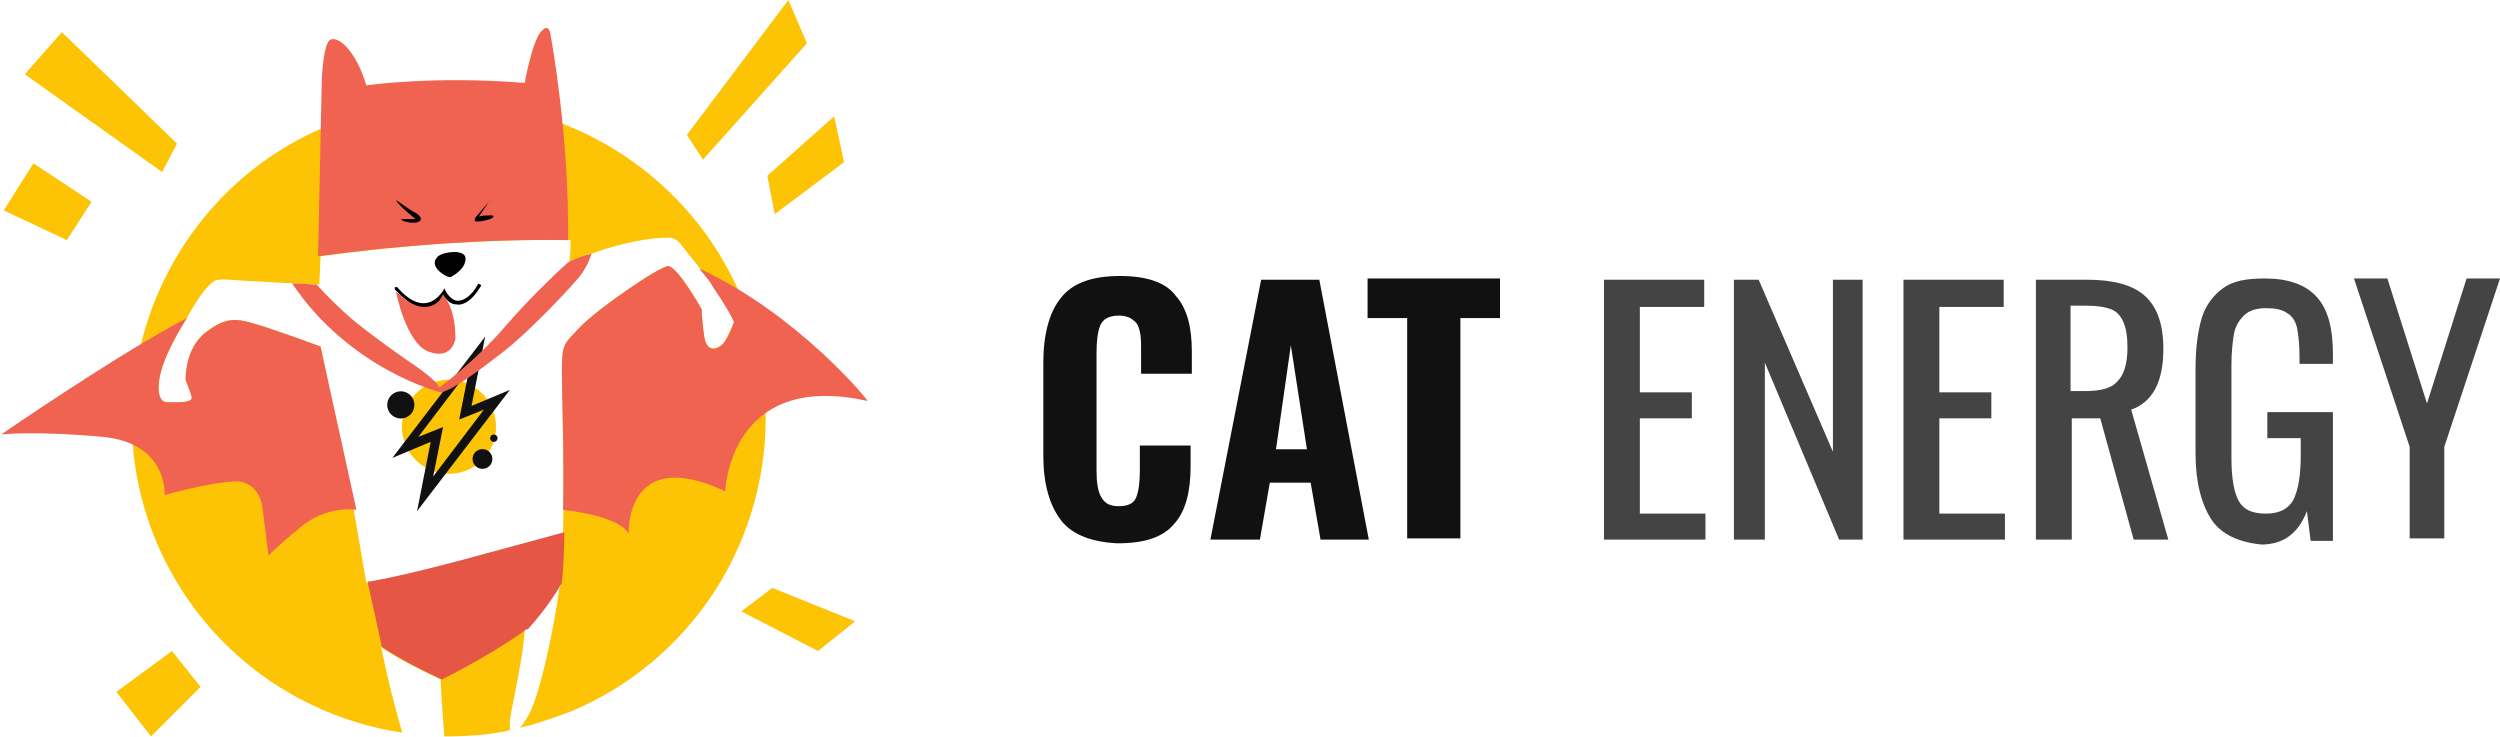
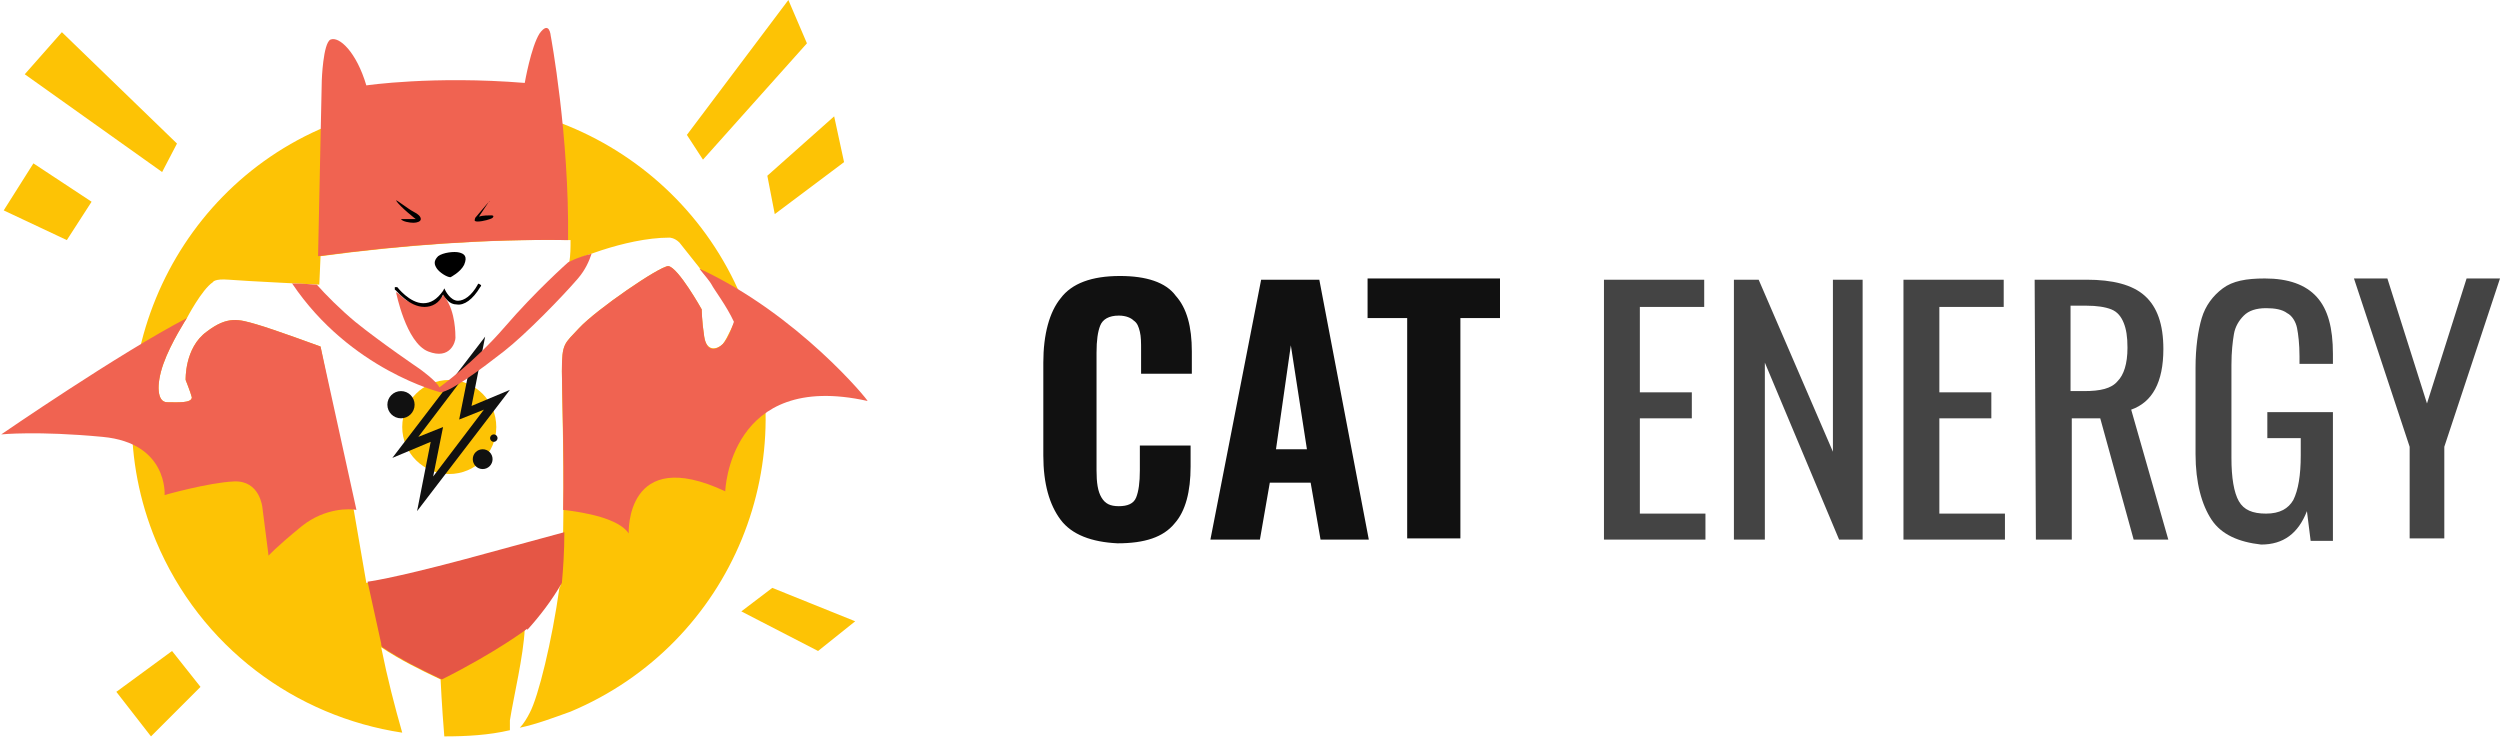
- <svg xmlns="http://www.w3.org/2000/svg" version="1.1" id="Layer_1" x="0" y="0" viewBox="0 0 202 59.5" xml:space="preserve">
-   <style>.st0{fill:#fdc305}.st1{fill:#f06351}.st3{fill:#111}.st4{fill:#444}</style>
-   <path class="st0" d="M59.9 24C54.4 11 39.4 4.8 26.4 10.2S7.2 30.7 12.6 43.7c3.6 8.6 11.3 14.2 19.9 15.5-.6-2.1-1.2-4.4-1.7-6.9 1.5 1 3.1 1.8 4.8 2.6 0 0 .1 2.2.3 4.6 1.8 0 3.6-.1 5.3-.5v-.8c.3-1.9 1.1-5.2 1.2-7.4 1.1-1.1 2.1-2.3 2.9-3.7 0 .1 0 .3-.1.4-.6 4.3-1.7 8.8-2.4 10.1-.2.4-.5.9-.8 1.2 1.4-.3 2.7-.8 4.1-1.3C59.2 52 65.3 37 59.9 24zm-1.5 3.8c-.4.4-1.3.7-1.5-.6s-.2-2.2-.2-2.2-1.9-3.4-2.7-3.5c-.7 0-5.8 3.5-7.2 5-1.2 1.3-1.4 1.2-1.4 3.5 0 1.7.2 8.2.1 13.1 0 0-2.2.6-8.1 2.2-6 1.6-7.8 1.8-7.8 1.8l-1-5.8L25.9 28s-3.8-1.4-5.2-1.8c-1.4-.4-2.3-.7-4 .6-1.8 1.3-1.7 3.9-1.7 3.9s.4 1 .5 1.4c0 .5-1.2.4-2 .4s-.9-1.4-.3-3.1c.6-1.7 1.9-3.7 1.9-3.7s1.2-2.3 2.1-2.9c0 0 .1-.3 1.3-.2 1.1.1 7.3.4 7.3.4l.1-2.3c6.7-.9 13.5-1.4 20.2-1.3 0 .6 0 1.2-.1 1.8 0 0 4.4-2 8.1-2 0 0 .4 0 .8.4.3.4 2.4 3 2.7 3.4.2.4 1.2 1.7 1.8 3-.1 0-.6 1.3-1 1.8z" />
-   <path class="st1" d="M56.5 21.7c.5.6.9 1.1 1 1.3.2.4 1.2 1.7 1.8 3 0 0-.4 1.3-.9 1.8s-1.3.7-1.5-.6-.2-2.2-.2-2.2-1.9-3.4-2.7-3.5c-.7 0-5.8 3.5-7.2 5-1.2 1.3-1.4 1.2-1.4 3.5 0 1.5.2 6.6.1 11.2 1.8.2 4.5.7 5.3 1.9 0 0-.3-7.2 7.8-3.4 0 0 .3-9.8 11.5-7.3.1 0-5.6-7-13.6-10.7zM45.9 19.4c.1-8.5-1.4-16.5-1.4-16.5s-.1-1.3-.9-.2c-.7 1.1-1.2 4-1.2 4-7.4-.6-12.8.2-12.8.2-.8-2.7-2.2-4-2.9-3.7-.6.3-.7 3.3-.7 3.3l-.3 14.2c6.7-.9 13.5-1.4 20.2-1.3z" />
+ <svg xmlns="http://www.w3.org/2000/svg" viewBox="0 0 202 59.5">
+   <path d="M59.9 24C54.4 11 39.4 4.8 26.4 10.2S7.2 30.7 12.6 43.7c3.6 8.6 11.3 14.2 19.9 15.5-.6-2.1-1.2-4.4-1.7-6.9 1.5 1 3.1 1.8 4.8 2.6 0 0 .1 2.2.3 4.6 1.8 0 3.6-.1 5.3-.5v-.8c.3-1.9 1.1-5.2 1.2-7.4 1.1-1.1 2.1-2.3 2.9-3.7 0 .1 0 .3-.1.4-.6 4.3-1.7 8.8-2.4 10.1-.2.4-.5.9-.8 1.2 1.4-.3 2.7-.8 4.1-1.3C59.2 52 65.3 37 59.9 24zm-1.5 3.8c-.4.4-1.3.7-1.5-.6s-.2-2.2-.2-2.2-1.9-3.4-2.7-3.5c-.7 0-5.8 3.5-7.2 5-1.2 1.3-1.4 1.2-1.4 3.5 0 1.7.2 8.2.1 13.1 0 0-2.2.6-8.1 2.2-6 1.6-7.8 1.8-7.8 1.8l-1-5.8L25.9 28s-3.8-1.4-5.2-1.8-2.3-.7-4 .6c-1.8 1.3-1.7 3.9-1.7 3.9s.4 1 .5 1.4c0 .5-1.2.4-2 .4s-.9-1.4-.3-3.1c.6-1.7 1.9-3.7 1.9-3.7s1.2-2.3 2.1-2.9c0 0 .1-.3 1.3-.2 1.1.1 7.3.4 7.3.4l.1-2.3c6.7-.9 13.5-1.4 20.2-1.3 0 .6 0 1.2-.1 1.8 0 0 4.4-2 8.1-2 0 0 .4 0 .8.4.3.4 2.4 3 2.7 3.4.2.4 1.2 1.7 1.8 3-.1 0-.6 1.3-1 1.8z" fill="#fdc305" />
+   <path d="M56.5 21.7c.5.6.9 1.1 1 1.3.2.4 1.2 1.7 1.8 3 0 0-.4 1.3-.9 1.8s-1.3.7-1.5-.6-.2-2.2-.2-2.2-1.9-3.4-2.7-3.5c-.7 0-5.8 3.5-7.2 5-1.2 1.3-1.4 1.2-1.4 3.5 0 1.5.2 6.6.1 11.2 1.8.2 4.5.7 5.3 1.9 0 0-.3-7.2 7.8-3.4 0 0 .3-9.8 11.5-7.3.1 0-5.6-7-13.6-10.7zm-10.6-2.3c.1-8.5-1.4-16.5-1.4-16.5s-.1-1.3-.9-.2c-.7 1.1-1.2 4-1.2 4-7.4-.6-12.8.2-12.8.2-.8-2.7-2.2-4-2.9-3.7-.6.3-.7 3.3-.7 3.3l-.3 14.2c6.7-.9 13.5-1.4 20.2-1.3z" fill="#f06351" />
  <path d="M45.4 47.1c.1-1.1.2-2.5.2-4.1 0 0-2.2.6-8.1 2.2-6 1.6-7.8 1.8-7.8 1.8l1.1 5c0 .1 0 .2.1.3 1.5 1 3.1 1.8 4.8 2.6 4.4-2.2 6.9-4.1 6.9-4.1v.1c1-1.1 2-2.4 2.8-3.8z" fill="#e55645" />
-   <path d="M32 16.2c0-.1 1 .7 1.4.9.4.2.6.4.6.6 0 .2-.3.3-.6.3s-.9-.1-1-.3h1.2c.1.1-1.3-1-1.6-1.5zM39.5 16.3l-1.1 1.3c0 .1-.2.3.2.3s1.1-.2 1.2-.3c.1-.1.1-.2-.1-.2s-.7 0-1 .1l.8-1.2c.1 0 .1-.1 0 0zM36.4 22.4s.8-.4 1.1-1c.3-.7 0-.9-.4-1s-1.3 0-1.7.3c-.4.4-.3.7-.1 1 .2.3.8.7 1.1.7z" />
-   <path class="st1" d="M35.9 23.7s-.2.4-.5.6c-.2.2-.6.4-1 .4-.6 0-1.1-.2-1.5-.4-.2-.1-.4-.3-.5-.4-.2-.2-.4-.3-.4-.3s.8 4.1 2.6 4.8c1.8.7 2.2-.8 2.2-1.1 0-.3 0-2.1-.8-3.2.1-.5 0-.3-.1-.4z" />
+   <path d="M32 16.2c0-.1 1 .7 1.4.9.4.2.6.4.6.6s-.3.3-.6.3-.9-.1-1-.3h1.2c.1.1-1.3-1-1.6-1.5zm7.5.1l-1.1 1.3c0 .1-.2.3.2.3s1.1-.2 1.2-.3c.1-.1.1-.2-.1-.2s-.7 0-1 .1l.8-1.2c.1 0 .1-.1 0 0zm-3.1 6.1s.8-.4 1.1-1c.3-.7 0-.9-.4-1s-1.3 0-1.7.3c-.4.4-.3.7-.1 1s.8.7 1.1.7z" />
+   <path d="M35.9 23.7s-.2.4-.5.6c-.2.2-.6.4-1 .4-.6 0-1.1-.2-1.5-.4-.2-.1-.4-.3-.5-.4-.2-.2-.4-.3-.4-.3s.8 4.1 2.6 4.8c1.8.7 2.2-.8 2.2-1.1 0-.3 0-2.1-.8-3.2.1-.5 0-.3-.1-.4z" fill="#f06351" />
  <path d="M34.3 24.8c-1.3 0-2.3-1.4-2.4-1.4v-.2h.2s1 1.3 2.1 1.3c.6 0 1.1-.3 1.6-1l.1-.2.1.2s.4.8 1 .8c.5 0 1.1-.4 1.6-1.3 0-.1.1-.1.2 0 .1 0 .1.1 0 .2-.6 1-1.3 1.5-1.9 1.4-.6 0-.9-.5-1.1-.8-.3.7-.9 1-1.5 1z" />
-   <circle transform="rotate(-22.676 36.253 34.547)" class="st0" cx="36.3" cy="34.5" r="3.8" />
-   <path class="st3" d="M41.2 31.5l-3.1 1.3 1.1-5.6-7.5 9.8 3.1-1.3-1.1 5.6 7.5-9.8zm-7.4 3.8l4.1-5.4-.8 4 2-.8-4.1 5.4.8-4-2 .8z" />
-   <circle transform="rotate(-22.676 32.435 32.742)" class="st3" cx="32.4" cy="32.7" r="1.1" />
-   <circle transform="rotate(-22.676 38.956 37.134)" class="st3" cx="39" cy="37.1" r=".8" />
-   <circle transform="rotate(-22.676 39.92 35.398)" class="st3" cx="39.9" cy="35.4" r=".3" />
-   <path class="st1" d="M45.9 21.2s-2.6 2.3-5.1 5.2-5.3 4.9-5.3 4.9c-.2-.5-1.6-1.5-1.6-1.5s-3.1-2.1-5.2-3.8c-1.2-1-2.4-2.2-3.1-3-.3 0-1.1-.1-2-.1 4.7 7 12 8.8 12 8.8.9-.1 3.3-1.9 5.1-3.3 1.8-1.4 4.8-4.5 6-5.9.6-.7.9-1.4 1.1-2-1.2.3-1.9.7-1.9.7z" />
-   <path class="st0" d="M65.2 3.5l-8.4 9.4-1.3-2L63.7 0zM62.6 17.3l5.6-4.2-.8-3.7-5.4 4.8zM59.9 49.4l6.2 3.2 3-2.4-6.7-2.7zM2 6l3-3.4 9.3 9-1.2 2.3zM7.4 16.3l-4.7-3.1L.3 17l5.1 2.4zM13.9 52.6l-4.5 3.3 2.8 3.6 4-4z" />
-   <path class="st1" d="M25.9 28s-3.8-1.4-5.2-1.8c-1.4-.4-2.3-.7-4 .6-1.8 1.3-1.7 3.9-1.7 3.9s.4 1 .5 1.4c0 .5-1.2.4-2 .4s-.9-1.4-.3-3.1c.6-1.7 1.9-3.7 1.9-3.7-5.4 2.8-15 9.4-15 9.4s2.9-.3 8.2.2c5.3.5 5 4.7 5 4.7s3.5-1 5.6-1.1c2.1-.1 2.3 2.1 2.3 2.1l.5 3.9s.5-.6 2.7-2.4c1.9-1.5 3.9-1.4 4.4-1.3L25.9 28z" />
-   <path class="st3" d="M85.7 42c-.9-1.2-1.4-2.9-1.4-5.2v-7.5c0-2.3.5-4.1 1.4-5.2.9-1.2 2.5-1.8 4.8-1.8 2.1 0 3.7.5 4.5 1.6.9 1 1.3 2.5 1.3 4.5v1.8h-4.1v-1.9c0-.6 0-1.1-.1-1.5-.1-.4-.2-.7-.5-.9-.2-.2-.6-.4-1.2-.4-.8 0-1.3.3-1.5.8-.2.5-.3 1.2-.3 2.2V38c0 1 .1 1.7.4 2.2.3.5.7.7 1.4.7s1.2-.2 1.4-.7c.2-.5.3-1.2.3-2.2v-2h4.1v1.7c0 2-.4 3.6-1.3 4.6-.9 1.1-2.4 1.6-4.6 1.6-2.1-.1-3.7-.7-4.6-1.9zM101.9 22.6h4.7l4 21h-3.9l-.8-4.6h-3.3l-.8 4.6h-4l4.1-21zm3.7 13.7l-1.3-8.4-1.2 8.4h2.5zM113.7 25.7h-3.2v-3.2h10.7v3.2H118v17.8h-4.3V25.7z" />
-   <path class="st4" d="M129.6 22.6h8.1v2.2h-5.2v6.9h4.2v2.1h-4.2v7.7h5.3v2.1h-8.2v-21zM140.1 22.6h2l6 13.9V22.6h2.4v21h-1.9l-6-14.3v14.3h-2.5v-21zM153.8 22.6h8.1v2.2h-5.2v6.9h4.2v2.1h-4.2v7.7h5.3v2.1h-8.2v-21zM164.4 22.6h4.2c2.1 0 3.7.4 4.7 1.3s1.5 2.3 1.5 4.3c0 2.7-.9 4.3-2.6 4.9l3 10.5h-2.8l-2.7-9.8h-2.3v9.8h-2.9v-21zm4 9c1.3 0 2.2-.2 2.7-.8.5-.5.8-1.4.8-2.7 0-.9-.1-1.5-.3-2-.2-.5-.5-.9-1-1.1-.5-.2-1.2-.3-2-.3h-1.3v6.9h1.1zM178.7 42c-.8-1.2-1.3-3-1.3-5.3v-7c0-1.6.2-3 .5-4s.9-1.8 1.7-2.4c.8-.6 1.9-.8 3.4-.8 1.9 0 3.3.5 4.2 1.5.9 1 1.3 2.5 1.3 4.6v.8h-2.7v-.6c0-1-.1-1.8-.2-2.3-.1-.5-.4-1-.8-1.2-.4-.3-1-.4-1.7-.4-.8 0-1.4.2-1.8.6-.4.4-.7.9-.8 1.5-.1.6-.2 1.4-.2 2.5V37c0 1.6.2 2.8.6 3.5.4.7 1.1 1 2.2 1s1.8-.4 2.2-1.1c.4-.8.6-2 .6-3.6v-1.4h-2.7v-2.1h5.3v10.4h-1.8l-.3-2.4c-.7 1.8-1.9 2.7-3.7 2.7-1.8-.2-3.2-.8-4-2zM194.7 36.1l-4.5-13.6h2.7l3.2 10.1 3.2-10.1h2.7l-4.5 13.6v7.4h-2.8v-7.4z" />
+   <circle cx="36.3" cy="34.5" r="3.8" fill="#fdc305" />
+   <path d="M41.2 31.5l-3.1 1.3 1.1-5.6-7.5 9.8 3.1-1.3-1.1 5.6 7.5-9.8zm-7.4 3.8l4.1-5.4-.8 4 2-.8-4.1 5.4.8-4-2 .8z" fill="#111" />
+   <circle cx="32.4" cy="32.7" r="1.1" fill="#111" />
+   <circle cx="39" cy="37.1" r=".8" fill="#111" />
+   <circle cx="39.9" cy="35.4" r=".3" fill="#111" />
+   <path d="M45.9 21.2s-2.6 2.3-5.1 5.2-5.3 4.9-5.3 4.9c-.2-.5-1.6-1.5-1.6-1.5s-3.1-2.1-5.2-3.8c-1.2-1-2.4-2.2-3.1-3-.3 0-1.1-.1-2-.1 4.7 7 12 8.8 12 8.8.9-.1 3.3-1.9 5.1-3.3s4.8-4.5 6-5.9c.6-.7.9-1.4 1.1-2-1.2.3-1.9.7-1.9.7z" fill="#f06351" />
+   <path d="M65.2 3.5l-8.4 9.4-1.3-2L63.7 0l1.5 3.5zm-2.6 13.8l5.6-4.2-.8-3.7-5.4 4.8.6 3.1zm-2.7 32.1l6.2 3.2 3-2.4-6.7-2.7-2.5 1.9zM2 6l3-3.4 9.3 9-1.2 2.3L2 6zm5.4 10.3l-4.7-3.1L.3 17l5.1 2.4 2-3.1zm6.5 36.3l-4.5 3.3 2.8 3.6 4-4-2.3-2.9z" fill="#fdc305" />
+   <path d="M25.9 28s-3.8-1.4-5.2-1.8-2.3-.7-4 .6c-1.8 1.3-1.7 3.9-1.7 3.9s.4 1 .5 1.4c0 .5-1.2.4-2 .4s-.9-1.4-.3-3.1c.6-1.7 1.9-3.7 1.9-3.7-5.4 2.8-15 9.4-15 9.4s2.9-.3 8.2.2 5 4.7 5 4.7 3.5-1 5.6-1.1 2.3 2.1 2.3 2.1l.5 3.9s.5-.6 2.7-2.4c1.9-1.5 3.9-1.4 4.4-1.3L25.9 28z" fill="#f06351" />
+   <path d="M85.7 42c-.9-1.2-1.4-2.9-1.4-5.2v-7.5c0-2.3.5-4.1 1.4-5.2.9-1.2 2.5-1.8 4.8-1.8 2.1 0 3.7.5 4.5 1.6.9 1 1.3 2.5 1.3 4.5v1.8h-4.1v-1.9c0-.6 0-1.1-.1-1.5s-.2-.7-.5-.9c-.2-.2-.6-.4-1.2-.4-.8 0-1.3.3-1.5.8s-.3 1.2-.3 2.2V38c0 1 .1 1.7.4 2.2s.7.7 1.4.7 1.2-.2 1.4-.7c.2-.5.3-1.2.3-2.2v-2h4.1v1.7c0 2-.4 3.6-1.3 4.6-.9 1.1-2.4 1.6-4.6 1.6-2.1-.1-3.7-.7-4.6-1.9zm16.2-19.4h4.7l4 21h-3.9l-.8-4.6h-3.3l-.8 4.6h-4l4.1-21zm3.7 13.7l-1.3-8.4-1.2 8.4h2.5zm8.1-10.6h-3.2v-3.2h10.7v3.2H118v17.8h-4.3V25.7z" fill="#111" />
+   <path d="M129.6 22.6h8.1v2.2h-5.2v6.9h4.2v2.1h-4.2v7.7h5.3v2.1h-8.2v-21zm10.5 0h2l6 13.9V22.6h2.4v21h-1.9l-6-14.3v14.3h-2.5v-21zm13.7 0h8.1v2.2h-5.2v6.9h4.2v2.1h-4.2v7.7h5.3v2.1h-8.2v-21zm10.6 0h4.2c2.1 0 3.7.4 4.7 1.3s1.5 2.3 1.5 4.3c0 2.7-.9 4.3-2.6 4.9l3 10.5h-2.8l-2.7-9.8h-2.3v9.8h-2.9l-.1-21zm4 9c1.3 0 2.2-.2 2.7-.8.5-.5.8-1.4.8-2.7 0-.9-.1-1.5-.3-2s-.5-.9-1-1.1-1.2-.3-2-.3h-1.3v6.9h1.1zM178.7 42c-.8-1.2-1.3-3-1.3-5.3v-7c0-1.6.2-3 .5-4s.9-1.8 1.7-2.4 1.9-.8 3.4-.8c1.9 0 3.3.5 4.2 1.5s1.3 2.5 1.3 4.6v.8h-2.7v-.6c0-1-.1-1.8-.2-2.3-.1-.5-.4-1-.8-1.2-.4-.3-1-.4-1.7-.4-.8 0-1.4.2-1.8.6-.4.4-.7.9-.8 1.5s-.2 1.4-.2 2.5V37c0 1.6.2 2.8.6 3.5.4.7 1.1 1 2.2 1s1.8-.4 2.2-1.1c.4-.8.6-2 .6-3.6v-1.4h-2.7v-2.1h5.3v10.4h-1.8l-.3-2.4c-.7 1.8-1.9 2.7-3.7 2.7-1.8-.2-3.2-.8-4-2zm16-5.9l-4.5-13.6h2.7l3.2 10.1 3.2-10.1h2.7l-4.5 13.6v7.4h-2.8v-7.4z" fill="#444" />
</svg>
